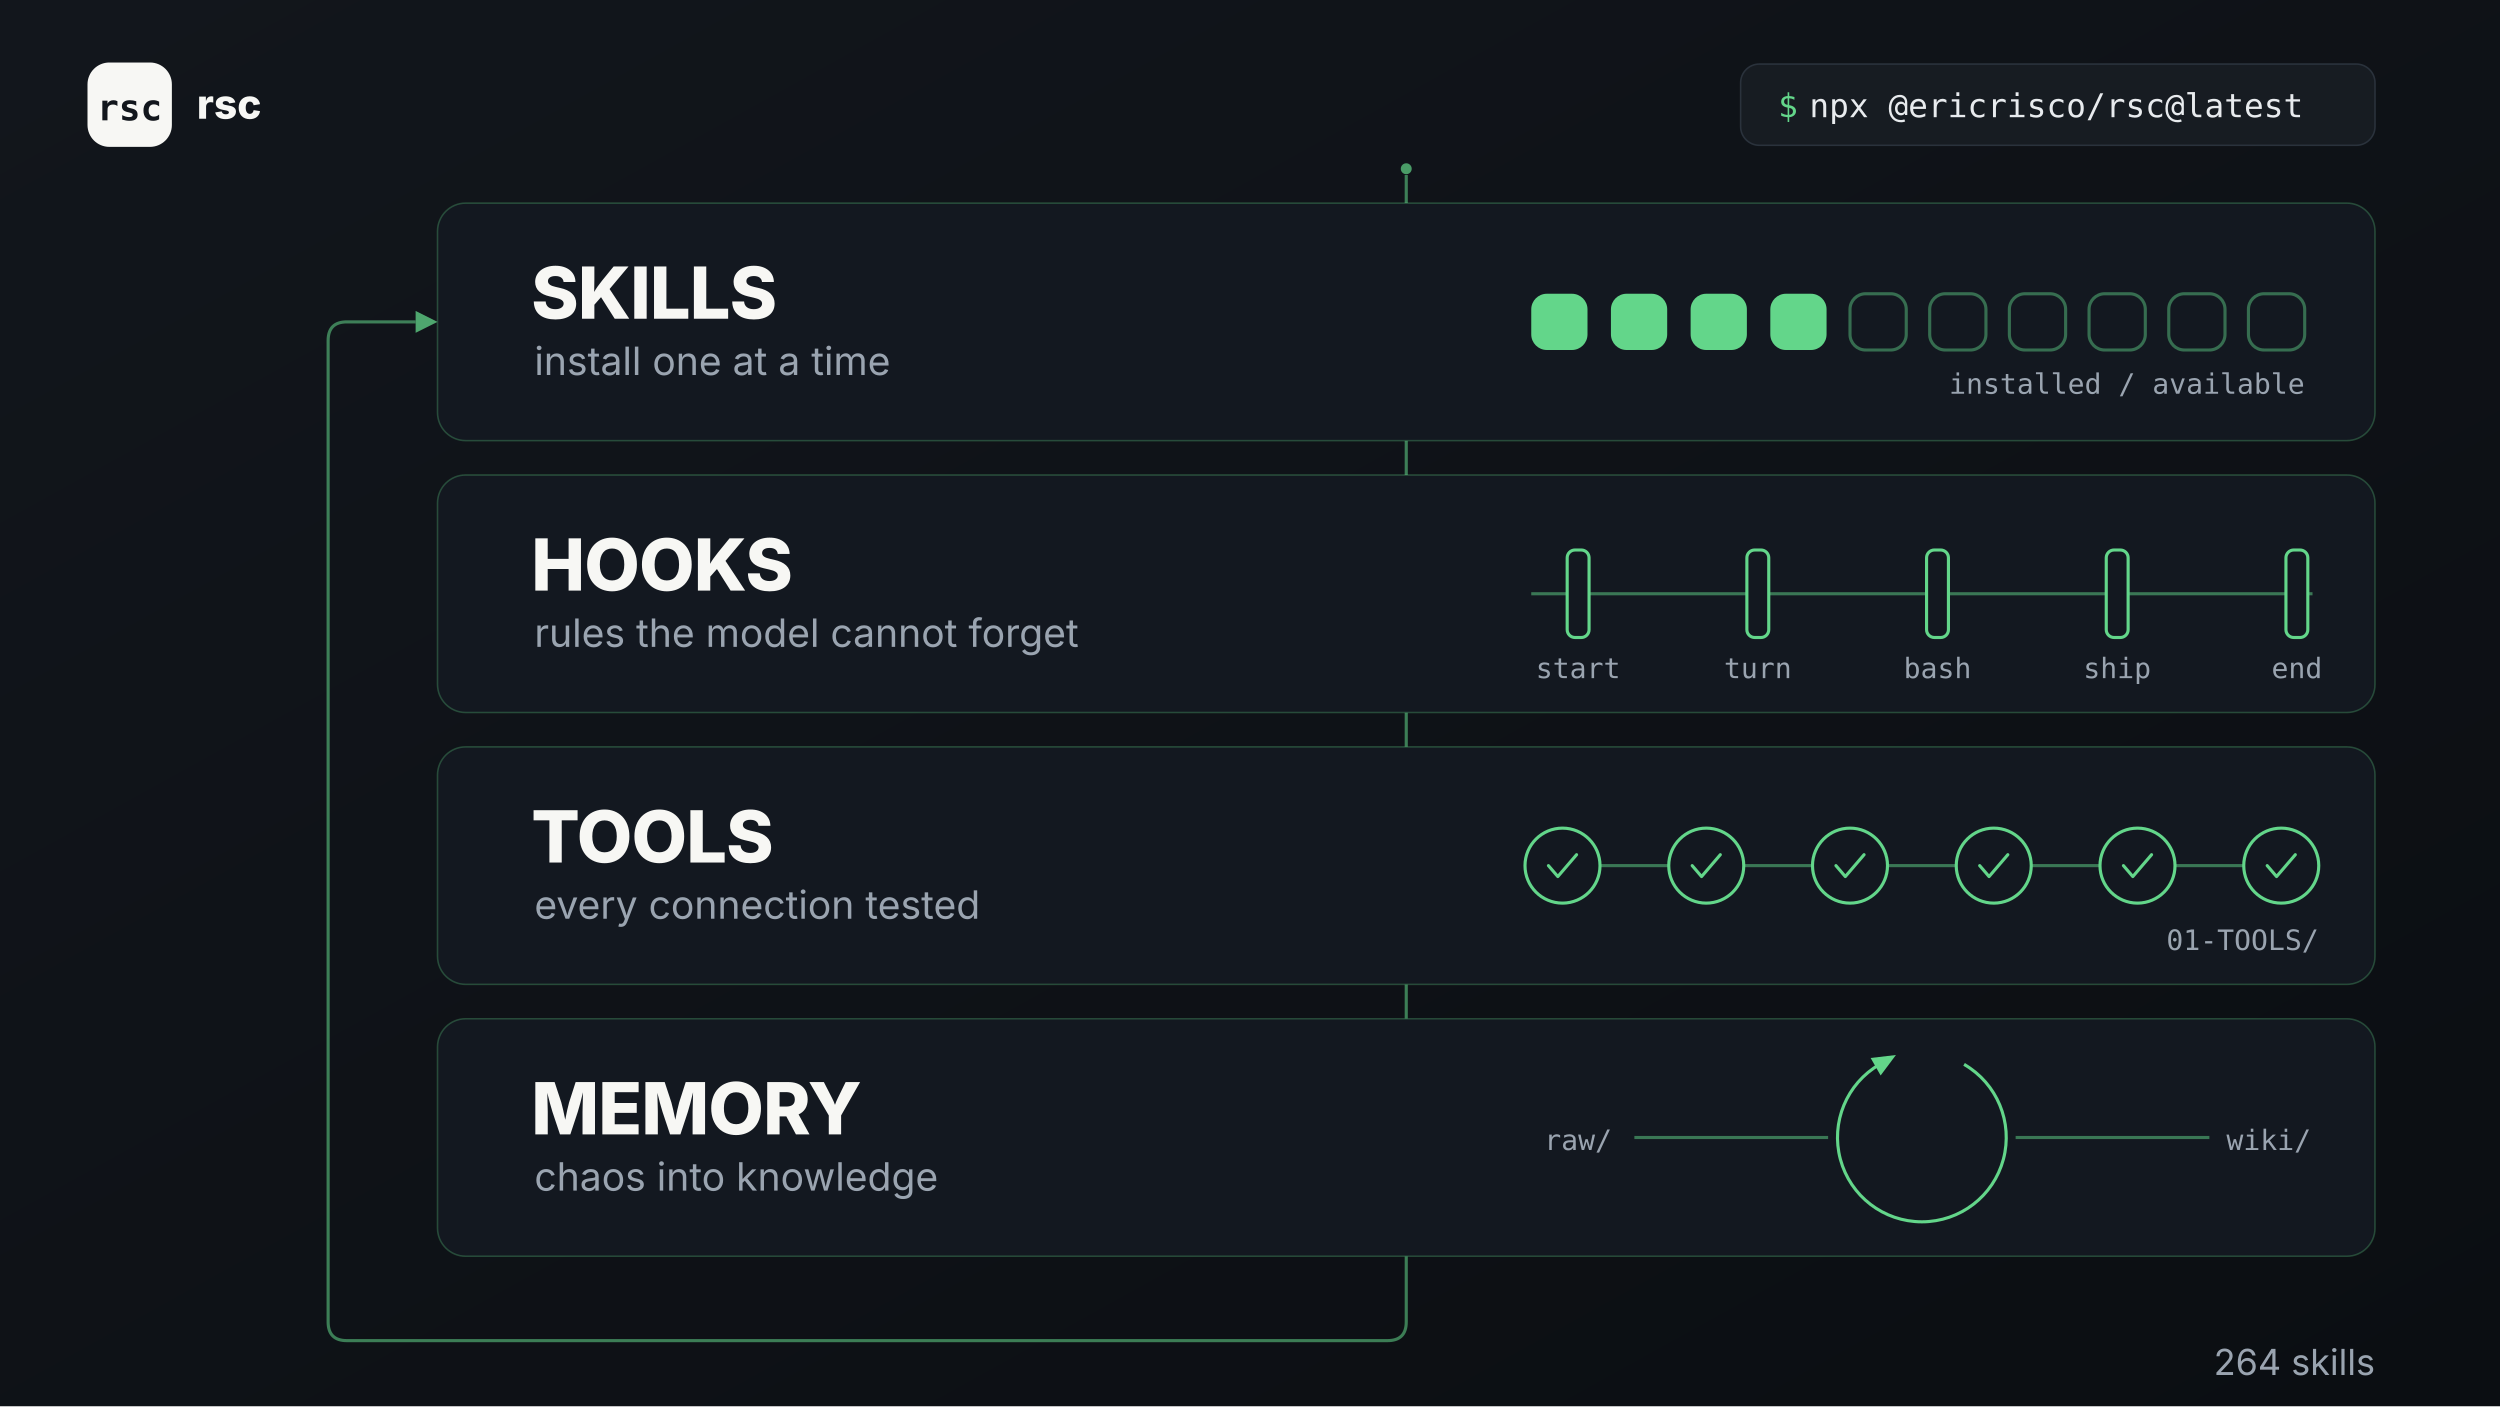
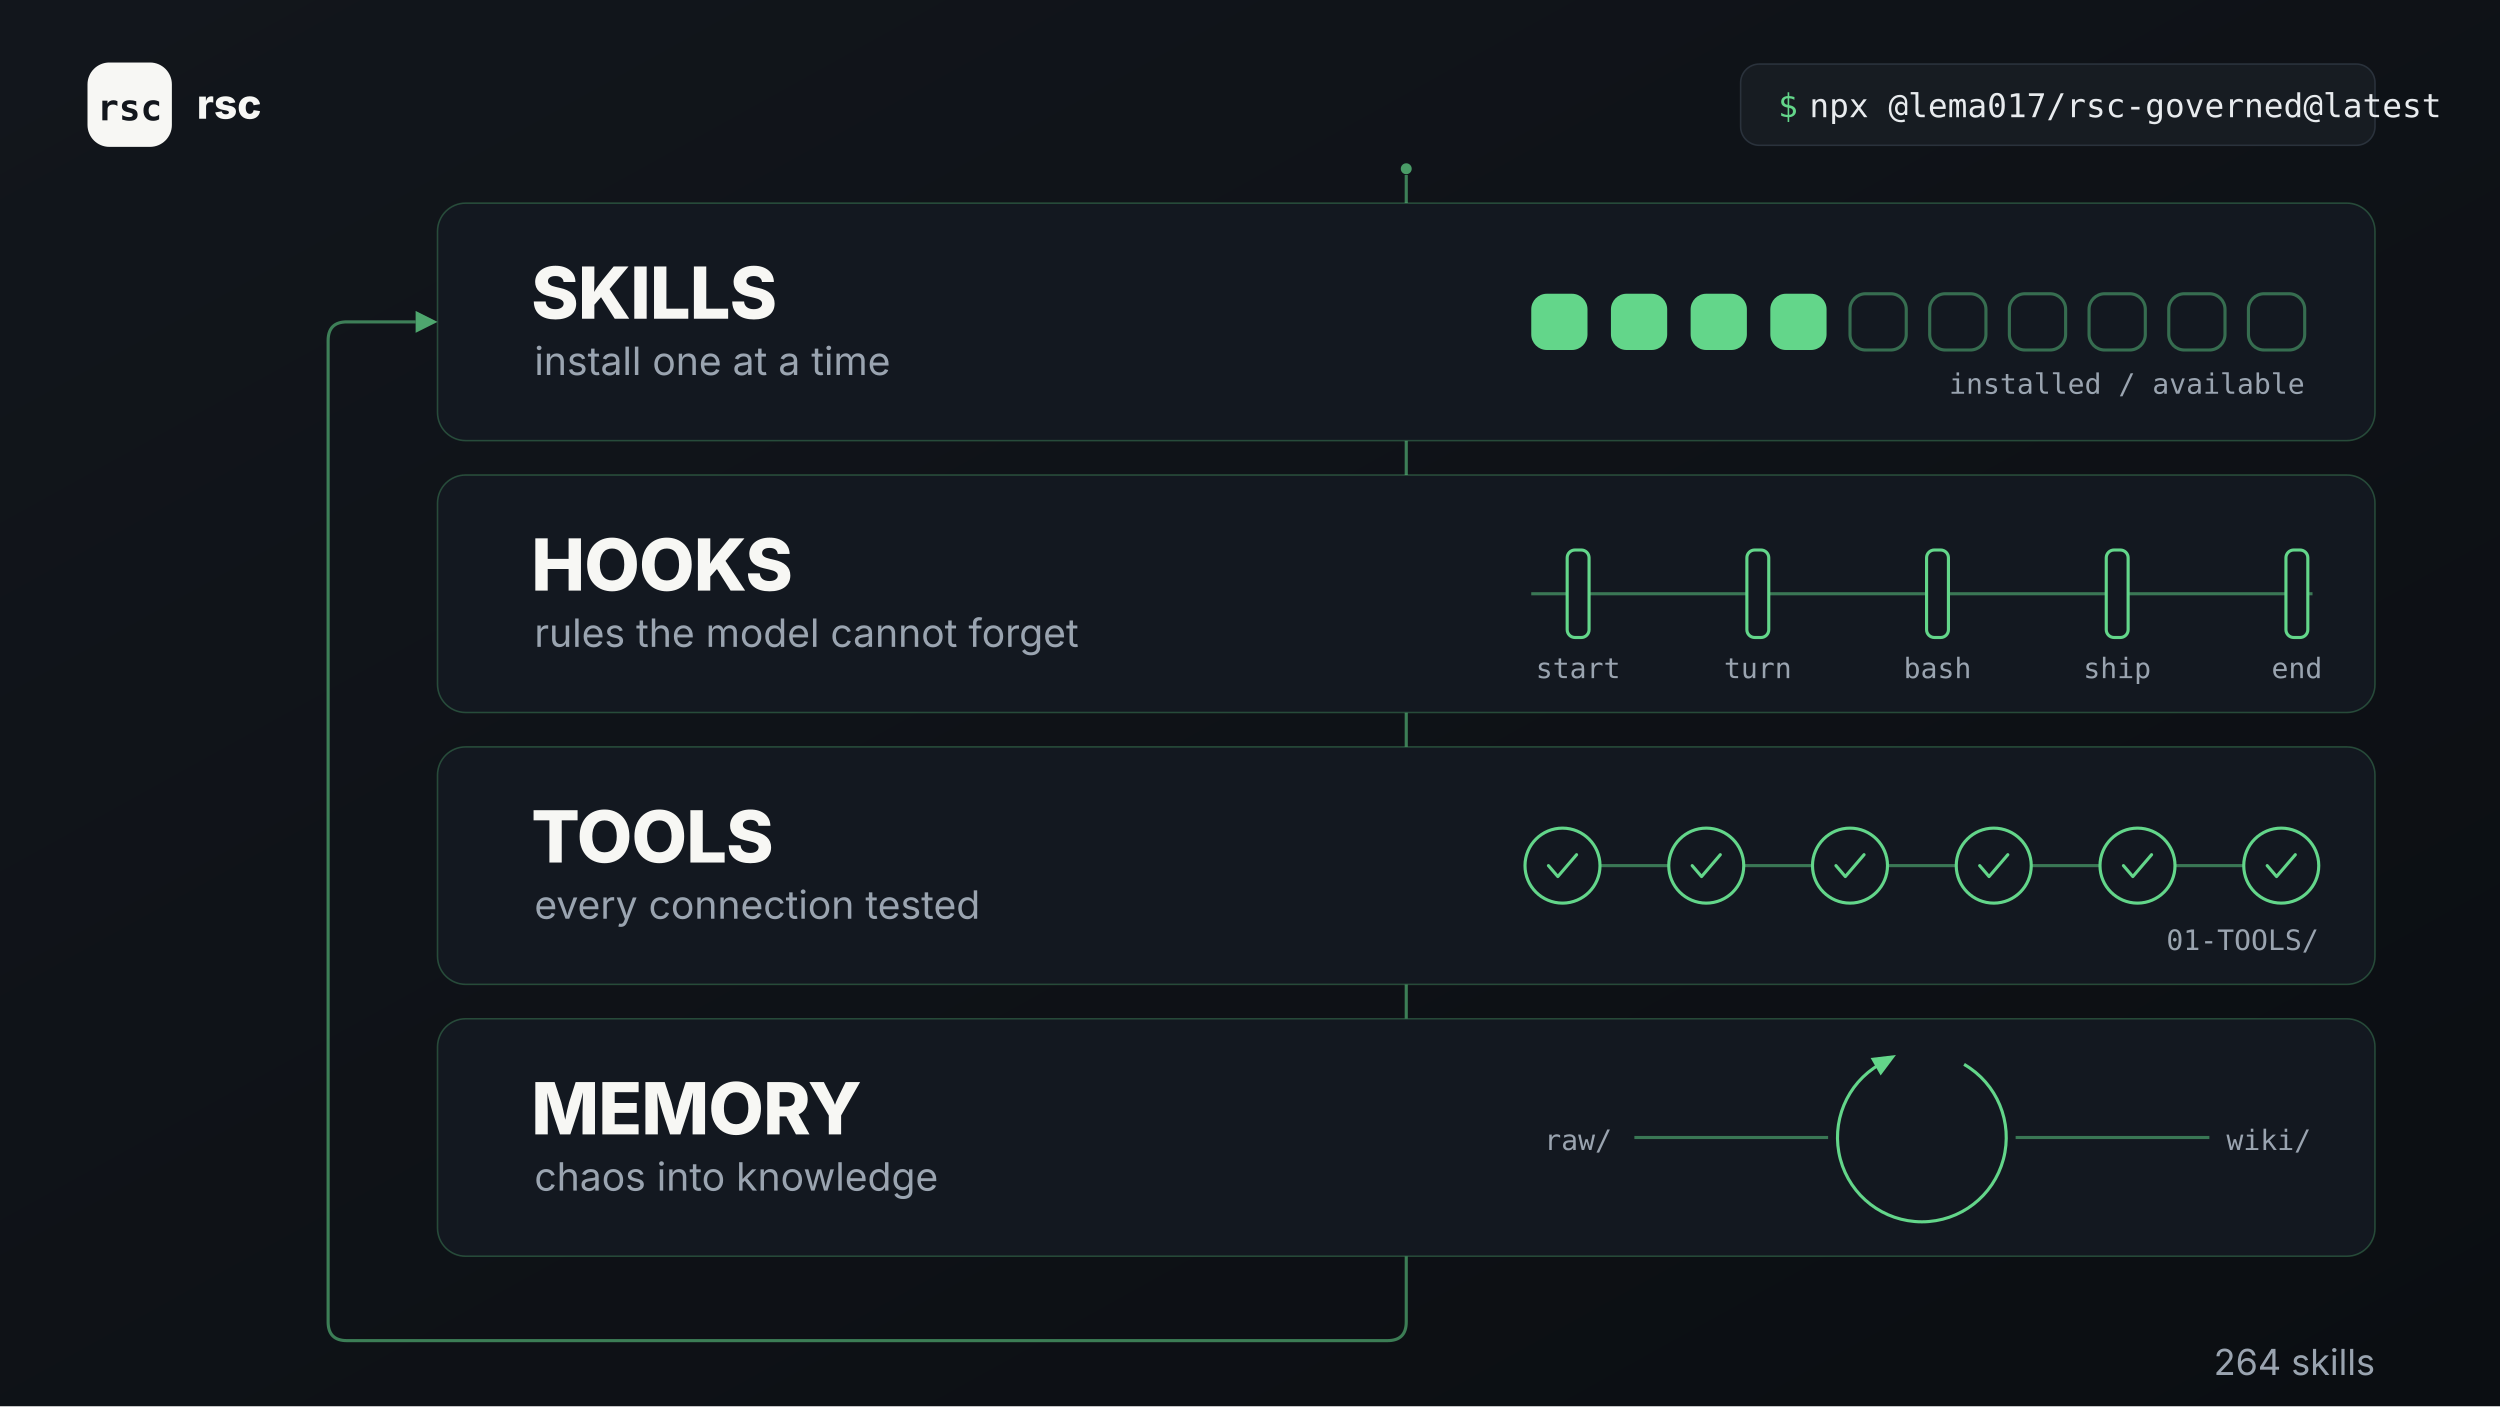
<svg xmlns="http://www.w3.org/2000/svg" width="1600" height="900" viewBox="0 0 1600 900" role="img" aria-label="rsc harness architecture: skills, hooks, tools, memory">
  <defs>
    <linearGradient id="bg" x1="0" y1="0" x2="1" y2="1">
      <stop offset="0" stop-color="#12161c" />
      <stop offset="1" stop-color="#0b0e12" />
    </linearGradient>
    <style>
      .sans { font-family: ui-sans-serif, system-ui, -apple-system, "Segoe UI", sans-serif; }
      .mono { font-family: ui-monospace, SFMono-Regular, Menlo, Consolas, monospace; }
      .h    { font-size: 46px; font-weight: 800; fill: #f7f7f4; letter-spacing: -0.5px; }
      .cap  { font-size: 25px; font-weight: 400; fill: #9aa4b0; }
      .tiny { font-size: 18px; fill: #9aa4b0; }
      .panel{ fill: #131820; stroke: #63d68a; stroke-opacity: .28; stroke-width: 1; }
      .flow { stroke: #63d68a; stroke-opacity: .55; stroke-width: 2; fill: none; }
      .g    { stroke: #63d68a; stroke-width: 2; fill: none; }
    </style>
  </defs>
  <rect width="1600" height="900" fill="url(#bg)" />
  <rect x="56" y="40" width="54" height="54" rx="14" fill="#f7f7f4" />
  <text x="83" y="77" text-anchor="middle" class="mono" font-size="23" font-weight="700" fill="#12161c">rsc</text>
  <text x="126" y="76" class="sans" font-size="26" font-weight="800" fill="#f7f7f4">rsc</text>
  <rect x="1114" y="41" width="406" height="52" rx="12" fill="#171c22" stroke="#2a323c" />
  <text x="1138" y="75" class="mono" font-size="21" fill="#63d68a">$</text>
-   <text x="1158" y="75" class="mono" font-size="21" fill="#e8ebee">npx @ericrisco/rsc@latest</text>
+   <text x="1158" y="75" class="mono" font-size="21" fill="#e8ebee">npx @lema017/rsc-governed@latest</text>
  <circle cx="900" cy="108" r="3.5" fill="#63d68a" fill-opacity=".7" />
  <path class="flow" d="M900 112 V130 M900 282 V304 M900 456 V478 M900 630 V652" />
  <path class="flow" d="M900 804 V846 Q900 858 888 858 H222 Q210 858 210 846 V218 Q210 206 222 206 H266" />
  <polygon points="280,206 266,199 266,213" fill="#63d68a" fill-opacity=".75" />
  <rect class="panel" x="280" y="130" width="1240" height="152" rx="18" />
  <text x="340" y="204" class="sans h">SKILLS</text>
  <text x="342" y="240" class="sans cap">install one at a time</text>
  <g>
    <rect x="980" y="188" width="36" height="36" rx="10" fill="#63d68a" />
    <rect x="1031" y="188" width="36" height="36" rx="10" fill="#63d68a" />
    <rect x="1082" y="188" width="36" height="36" rx="10" fill="#63d68a" />
    <rect x="1133" y="188" width="36" height="36" rx="10" fill="#63d68a" />
    <rect x="1184" y="188" width="36" height="36" rx="10" class="g" stroke-opacity=".45" />
    <rect x="1235" y="188" width="36" height="36" rx="10" class="g" stroke-opacity=".45" />
    <rect x="1286" y="188" width="36" height="36" rx="10" class="g" stroke-opacity=".45" />
    <rect x="1337" y="188" width="36" height="36" rx="10" class="g" stroke-opacity=".45" />
    <rect x="1388" y="188" width="36" height="36" rx="10" class="g" stroke-opacity=".45" />
    <rect x="1439" y="188" width="36" height="36" rx="10" class="g" stroke-opacity=".45" />
  </g>
  <text x="1475" y="252" text-anchor="end" class="mono tiny">installed / available</text>
  <rect class="panel" x="280" y="304" width="1240" height="152" rx="18" />
  <text x="340" y="378" class="sans h">HOOKS</text>
  <text x="342" y="414" class="sans cap">rules the model cannot forget</text>
  <path class="g" stroke-opacity=".5" d="M980 380 H1480" />
  <g>
    <rect x="1003" y="352" width="14" height="56" rx="5" fill="#131820" stroke="#63d68a" stroke-width="2" />
    <rect x="1118" y="352" width="14" height="56" rx="5" fill="#131820" stroke="#63d68a" stroke-width="2" />
    <rect x="1233" y="352" width="14" height="56" rx="5" fill="#131820" stroke="#63d68a" stroke-width="2" />
    <rect x="1348" y="352" width="14" height="56" rx="5" fill="#131820" stroke="#63d68a" stroke-width="2" />
    <rect x="1463" y="352" width="14" height="56" rx="5" fill="#131820" stroke="#63d68a" stroke-width="2" />
  </g>
  <text x="1010" y="434" text-anchor="middle" class="mono tiny">start</text>
  <text x="1125" y="434" text-anchor="middle" class="mono tiny">turn</text>
  <text x="1240" y="434" text-anchor="middle" class="mono tiny">bash</text>
  <text x="1355" y="434" text-anchor="middle" class="mono tiny">ship</text>
  <text x="1470" y="434" text-anchor="middle" class="mono tiny">end</text>
  <rect class="panel" x="280" y="478" width="1240" height="152" rx="18" />
  <text x="340" y="552" class="sans h">TOOLS</text>
  <text x="342" y="588" class="sans cap">every connection tested</text>
  <path class="g" stroke-opacity=".5" d="M1024 554 H1436" />
  <g>
    <circle cx="1000" cy="554" r="24" fill="#131820" stroke="#63d68a" stroke-width="2" />
    <polyline points="991,554 997,561 1009,547" class="g" stroke-width="2.5" stroke-linecap="round" stroke-linejoin="round" />
    <circle cx="1092" cy="554" r="24" fill="#131820" stroke="#63d68a" stroke-width="2" />
    <polyline points="1083,554 1089,561 1101,547" class="g" stroke-width="2.5" stroke-linecap="round" stroke-linejoin="round" />
    <circle cx="1184" cy="554" r="24" fill="#131820" stroke="#63d68a" stroke-width="2" />
    <polyline points="1175,554 1181,561 1193,547" class="g" stroke-width="2.5" stroke-linecap="round" stroke-linejoin="round" />
    <circle cx="1276" cy="554" r="24" fill="#131820" stroke="#63d68a" stroke-width="2" />
    <polyline points="1267,554 1273,561 1285,547" class="g" stroke-width="2.5" stroke-linecap="round" stroke-linejoin="round" />
    <circle cx="1368" cy="554" r="24" fill="#131820" stroke="#63d68a" stroke-width="2" />
    <polyline points="1359,554 1365,561 1377,547" class="g" stroke-width="2.5" stroke-linecap="round" stroke-linejoin="round" />
    <circle cx="1460" cy="554" r="24" fill="#131820" stroke="#63d68a" stroke-width="2" />
    <polyline points="1451,554 1457,561 1469,547" class="g" stroke-width="2.5" stroke-linecap="round" stroke-linejoin="round" />
  </g>
  <text x="1484" y="608" text-anchor="end" class="mono tiny">01-TOOLS/</text>
  <rect class="panel" x="280" y="652" width="1240" height="152" rx="18" />
  <text x="340" y="726" class="sans h">MEMORY</text>
  <text x="342" y="762" class="sans cap">chaos into knowledge</text>
  <text x="1010" y="736" text-anchor="middle" class="mono tiny" fill="#c8cfd6">raw/</text>
  <path class="g" stroke-opacity=".5" d="M1046 728 H1170" />
  <path class="g" d="M1257 681.2 A 54 54 0 1 1 1203 681.2" />
  <polygon points="1213.4,675.2 1203.6,688.3 1197.2,677.1" fill="#63d68a" />
  <path class="g" stroke-opacity=".5" d="M1290 728 H1414" />
  <text x="1452" y="736" text-anchor="middle" class="mono tiny" fill="#c8cfd6">wiki/</text>
  <text x="1520" y="880" text-anchor="end" class="sans" font-size="23" fill="#9aa4b0">264 skills</text>
</svg>
